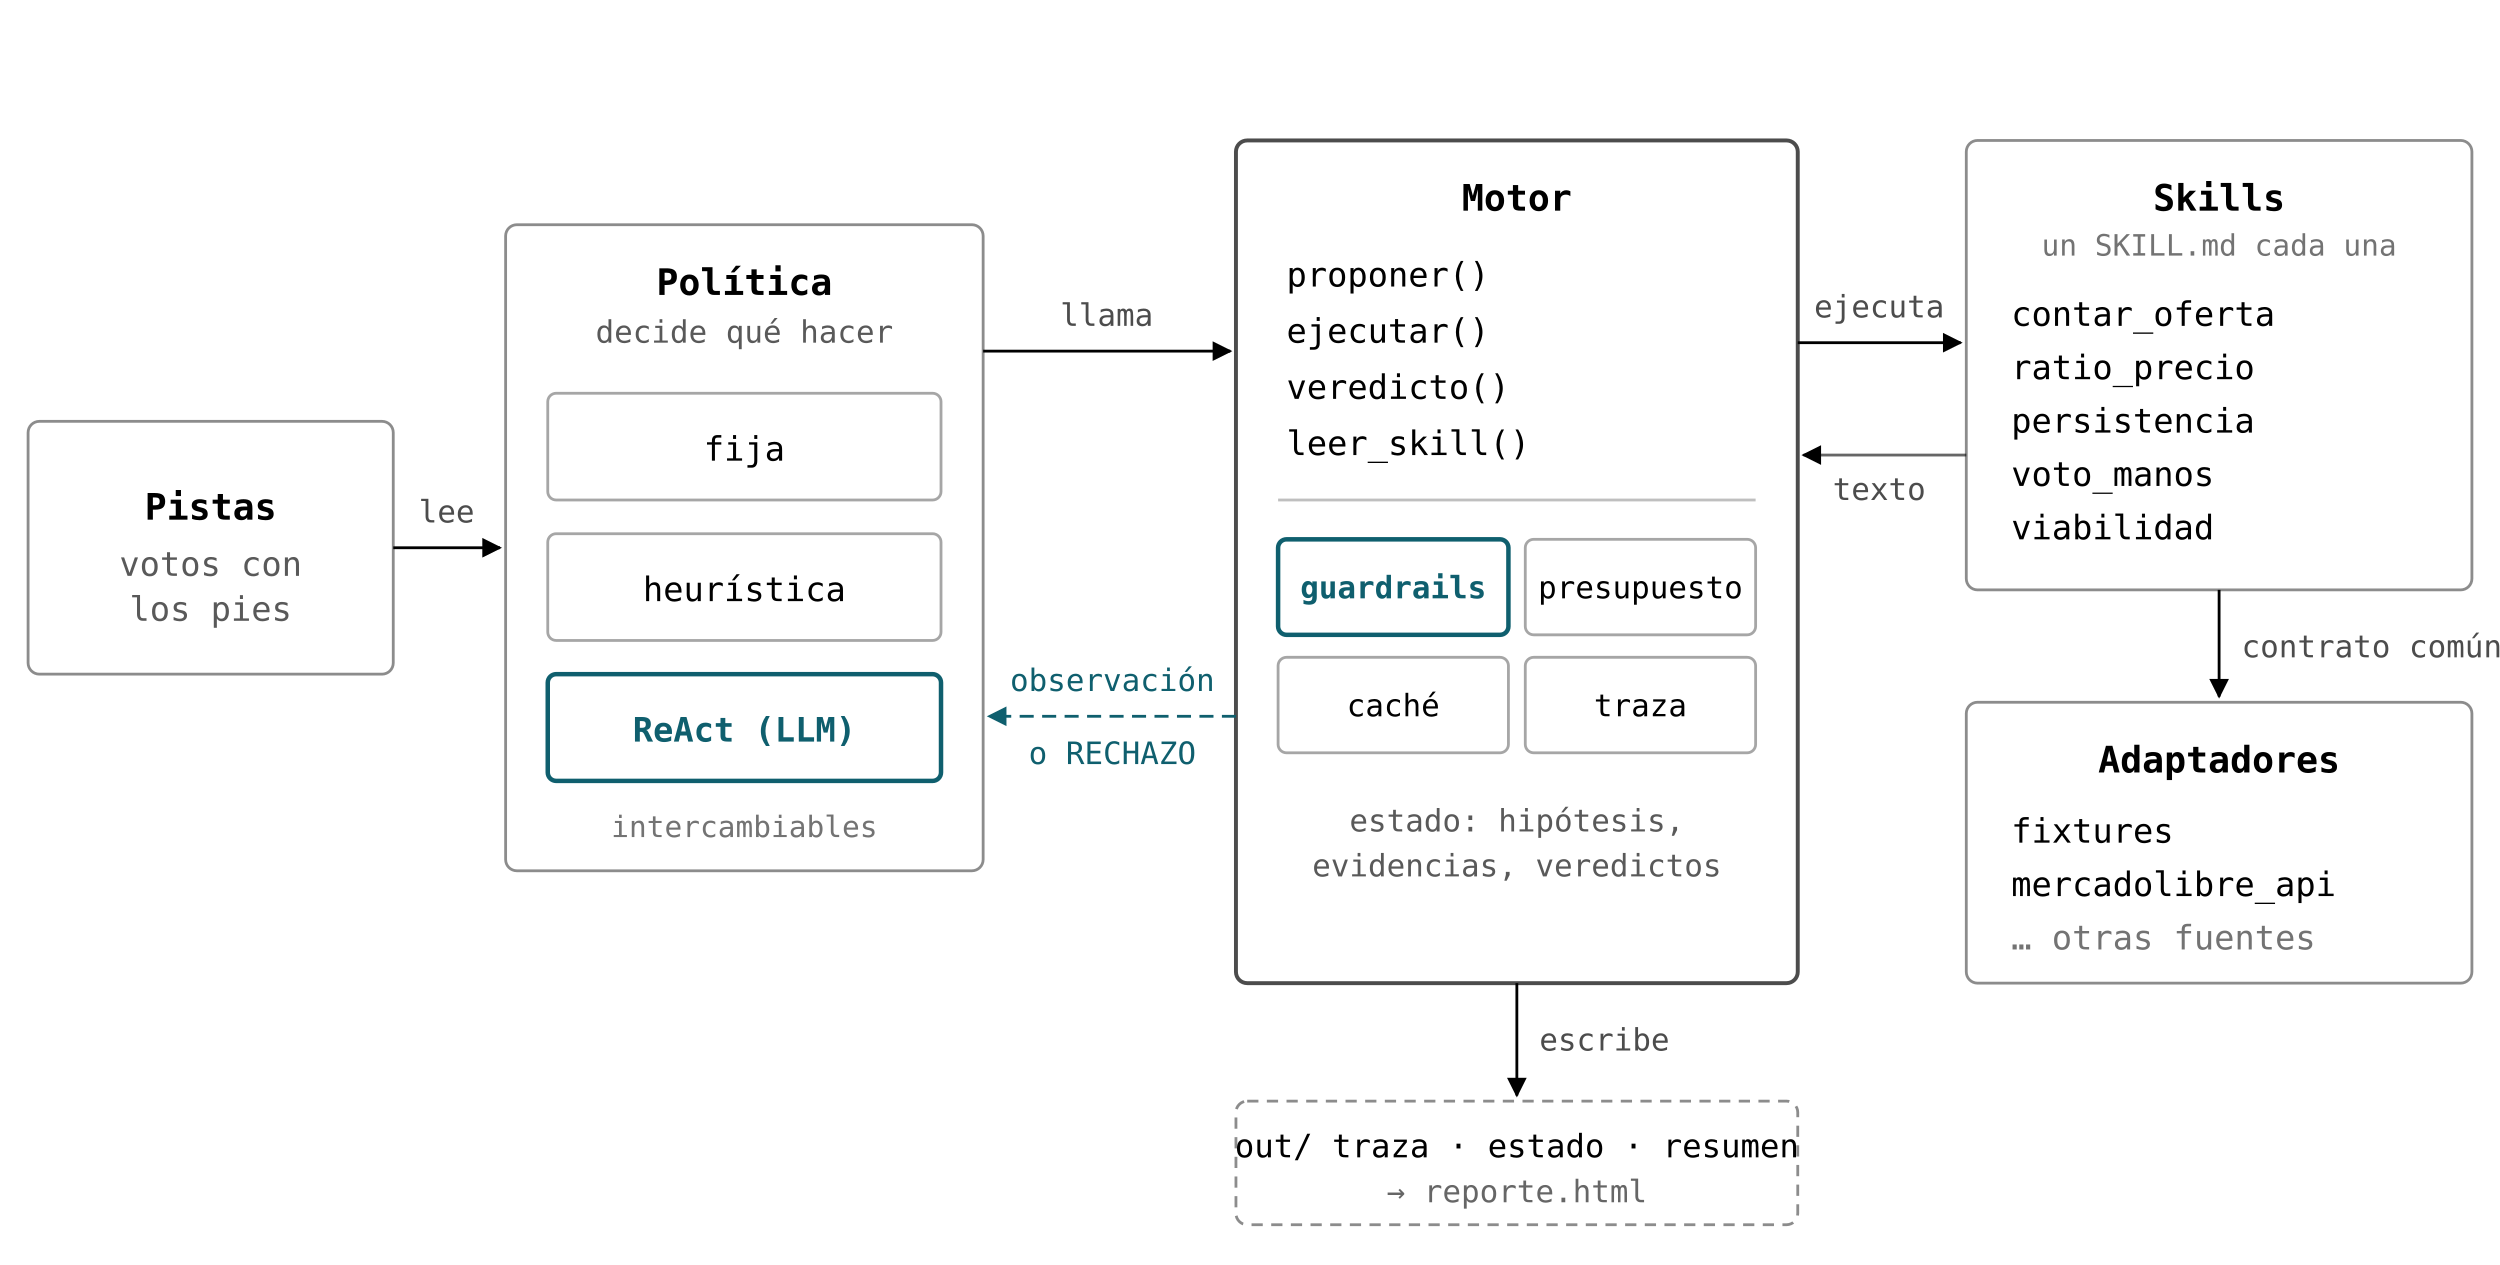
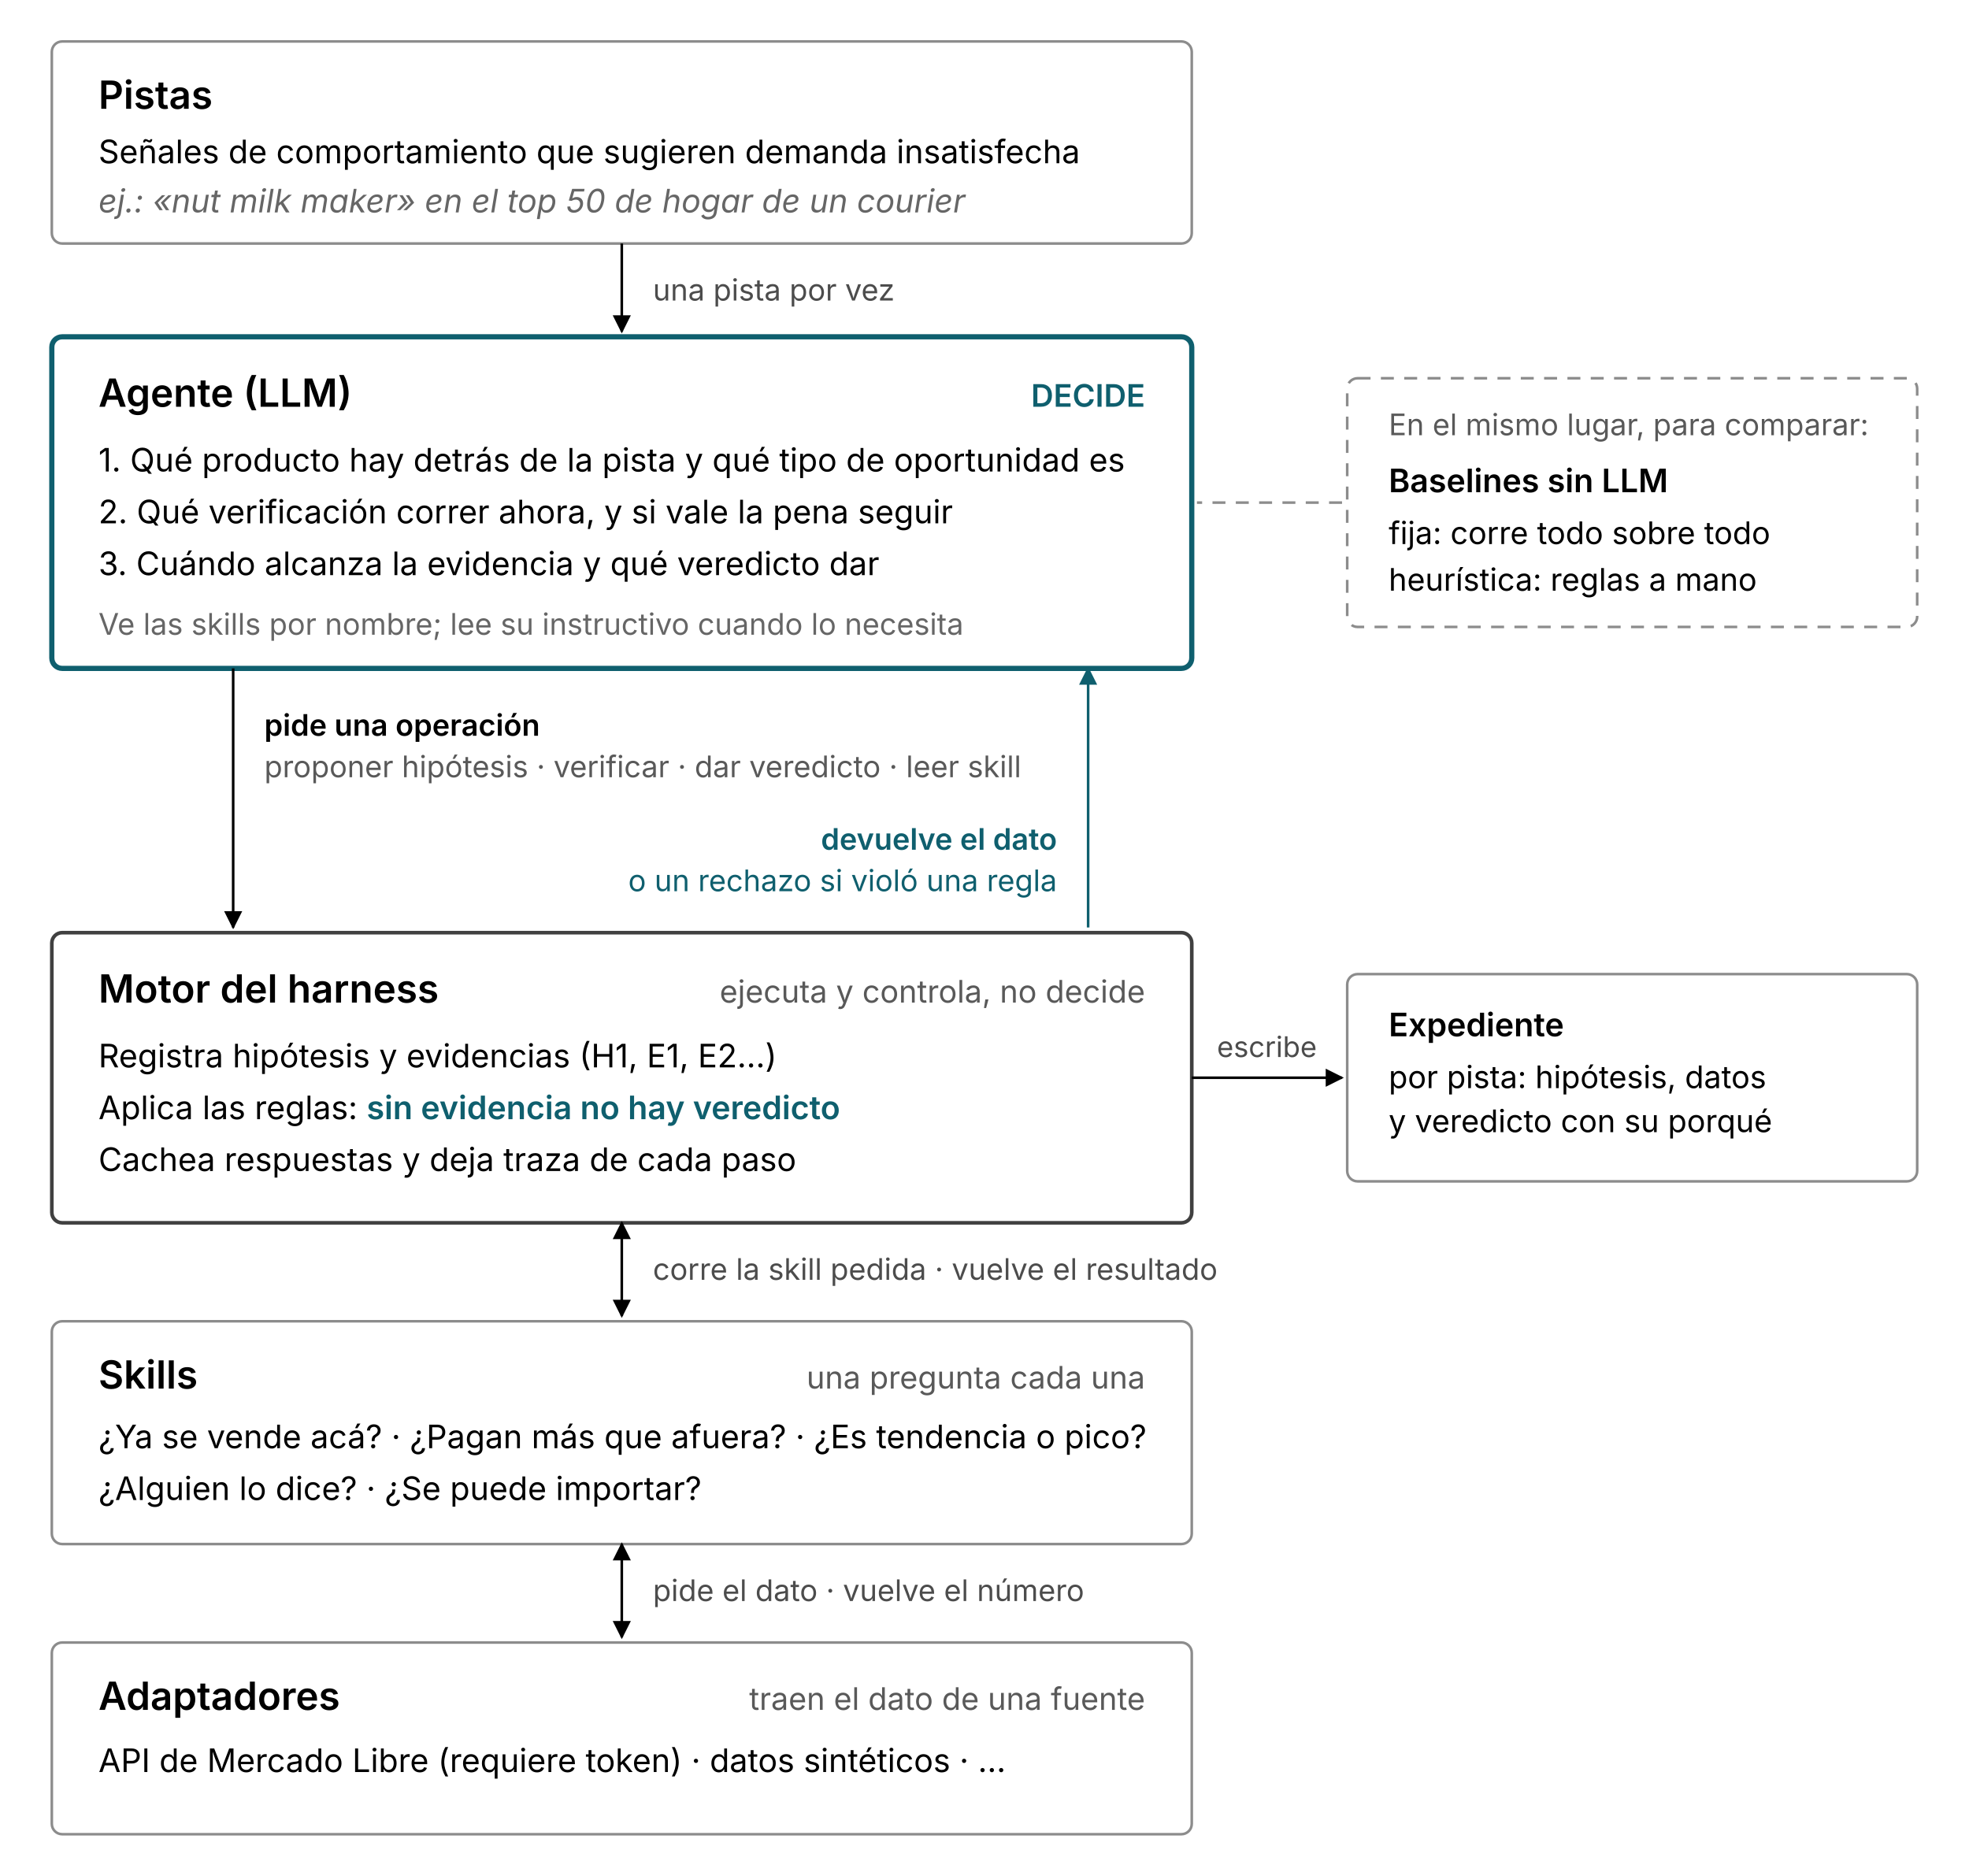
- <svg xmlns="http://www.w3.org/2000/svg" viewBox="0 0 890 450" role="img" aria-label="Arquitectura del harness: una política intercambiable llama a cuatro operaciones del motor; el motor aplica guardrails, presupuesto y caché, ejecuta skills que resuelven en adaptadores de datos, y escribe la traza y el expediente." font-family="IBM Plex Mono, ui-monospace, Menlo, monospace" font-size="12" fill="currentColor">
+ <svg xmlns="http://www.w3.org/2000/svg" viewBox="0 0 760 724" role="img" aria-label="Flujo del harness: las pistas entran al agente, que decide qué producto hay detrás, qué verificar y cuándo dar veredicto. El agente le pide operaciones al motor del harness, que ejecuta, aplica las reglas y devuelve el dato o un rechazo. El motor corre skills, que piden datos a adaptadores de fuentes, y escribe el expediente." font-family="IBM Plex Sans, system-ui, -apple-system, Segoe UI, sans-serif" font-size="12.5" fill="currentColor">
  <defs>
    <marker id="fl" viewBox="0 0 10 10" refX="9" refY="5" markerWidth="7" markerHeight="7" orient="auto-start-reverse">
      <path d="M0,0 L10,5 L0,10 z" fill="currentColor" />
    </marker>
    <marker id="fla" viewBox="0 0 10 10" refX="9" refY="5" markerWidth="7" markerHeight="7" orient="auto-start-reverse">
      <path d="M0,0 L10,5 L0,10 z" style="fill:var(--accent,#0f5f6e)" />
    </marker>
  </defs>
-   <rect x="10" y="150" width="130" height="90" rx="4" style="fill:var(--surface,#fff)" stroke="currentColor" stroke-opacity="0.45" />
-   <text x="75" y="185" text-anchor="middle" font-weight="600" font-size="13">Pistas</text>
-   <text x="75" y="205" text-anchor="middle" fill-opacity="0.65">votos con</text>
-   <text x="75" y="221" text-anchor="middle" fill-opacity="0.65">los pies</text>
-   <rect x="180" y="80" width="170" height="230" rx="4" style="fill:var(--surface,#fff)" stroke="currentColor" stroke-opacity="0.45" />
-   <text x="265" y="105" text-anchor="middle" font-weight="600" font-size="13">Política</text>
-   <text x="265" y="122" text-anchor="middle" fill-opacity="0.65" font-size="11">decide qué hacer</text>
-   <rect x="195" y="140" width="140" height="38" rx="3" fill="none" stroke="currentColor" stroke-opacity="0.35" />
-   <text x="265" y="164" text-anchor="middle">fija</text>
-   <rect x="195" y="190" width="140" height="38" rx="3" fill="none" stroke="currentColor" stroke-opacity="0.35" />
-   <text x="265" y="214" text-anchor="middle">heurística</text>
-   <rect x="195" y="240" width="140" height="38" rx="3" fill="none" style="stroke:var(--accent,#0f5f6e)" stroke-width="1.6" />
-   <text x="265" y="264" text-anchor="middle" style="fill:var(--accent,#0f5f6e)" font-weight="600">ReAct (LLM)</text>
-   <text x="265" y="298" text-anchor="middle" fill-opacity="0.55" font-size="10.5">intercambiables</text>
-   <rect x="440" y="50" width="200" height="300" rx="4" style="fill:var(--surface,#fff)" stroke="currentColor" stroke-opacity="0.7" stroke-width="1.4" />
-   <text x="540" y="75" text-anchor="middle" font-weight="600" font-size="13">Motor</text>
-   <text x="458" y="102">proponer()</text>
-   <text x="458" y="122">ejecutar()</text>
-   <text x="458" y="142">veredicto()</text>
-   <text x="458" y="162">leer_skill()</text>
-   <line x1="455" y1="178" x2="625" y2="178" stroke="currentColor" stroke-opacity="0.25" />
-   <rect x="455" y="192" width="82" height="34" rx="3" fill="none" style="stroke:var(--accent,#0f5f6e)" stroke-width="1.6" />
-   <text x="496" y="213" text-anchor="middle" font-size="11" style="fill:var(--accent,#0f5f6e)" font-weight="600">guardrails</text>
-   <rect x="543" y="192" width="82" height="34" rx="3" fill="none" stroke="currentColor" stroke-opacity="0.35" />
-   <text x="584" y="213" text-anchor="middle" font-size="11">presupuesto</text>
-   <rect x="455" y="234" width="82" height="34" rx="3" fill="none" stroke="currentColor" stroke-opacity="0.35" />
-   <text x="496" y="255" text-anchor="middle" font-size="11">caché</text>
-   <rect x="543" y="234" width="82" height="34" rx="3" fill="none" stroke="currentColor" stroke-opacity="0.35" />
-   <text x="584" y="255" text-anchor="middle" font-size="11">traza</text>
-   <text x="540" y="296" text-anchor="middle" fill-opacity="0.65" font-size="11">estado: hipótesis,</text>
-   <text x="540" y="312" text-anchor="middle" fill-opacity="0.65" font-size="11">evidencias, veredictos</text>
-   <rect x="700" y="50" width="180" height="160" rx="4" style="fill:var(--surface,#fff)" stroke="currentColor" stroke-opacity="0.45" />
-   <text x="790" y="75" text-anchor="middle" font-weight="600" font-size="13">Skills</text>
-   <text x="790" y="91" text-anchor="middle" fill-opacity="0.55" font-size="10.5">un SKILL.md cada una</text>
-   <text x="716" y="116">contar_oferta</text>
-   <text x="716" y="135">ratio_precio</text>
-   <text x="716" y="154">persistencia</text>
-   <text x="716" y="173">voto_manos</text>
-   <text x="716" y="192">viabilidad</text>
-   <rect x="700" y="250" width="180" height="100" rx="4" style="fill:var(--surface,#fff)" stroke="currentColor" stroke-opacity="0.45" />
-   <text x="790" y="275" text-anchor="middle" font-weight="600" font-size="13">Adaptadores</text>
-   <text x="716" y="300">fixtures</text>
-   <text x="716" y="319">mercadolibre_api</text>
-   <text x="716" y="338" fill-opacity="0.55">… otras fuentes</text>
-   <rect x="440" y="392" width="200" height="44" rx="4" fill="none" stroke="currentColor" stroke-opacity="0.45" stroke-dasharray="4 3" />
-   <text x="540" y="412" text-anchor="middle" font-size="11.5">out/ traza · estado · resumen</text>
-   <text x="540" y="428" text-anchor="middle" fill-opacity="0.6" font-size="11">→ reporte.html</text>
-   <line x1="140" y1="195" x2="178" y2="195" stroke="currentColor" marker-end="url(#fl)" />
-   <text x="159" y="186" text-anchor="middle" font-size="11" fill-opacity="0.7">lee</text>
-   <line x1="350" y1="125" x2="438" y2="125" stroke="currentColor" marker-end="url(#fl)" />
-   <text x="394" y="116" text-anchor="middle" font-size="11" fill-opacity="0.7">llama</text>
-   <line x1="440" y1="255" x2="352" y2="255" style="stroke:var(--accent,#0f5f6e)" stroke-dasharray="5 3" marker-end="url(#fla)" />
-   <text x="396" y="246" text-anchor="middle" font-size="11" style="fill:var(--accent,#0f5f6e)">observación</text>
-   <text x="396" y="272" text-anchor="middle" font-size="11" style="fill:var(--accent,#0f5f6e)">o RECHAZO</text>
-   <line x1="640" y1="122" x2="698" y2="122" stroke="currentColor" marker-end="url(#fl)" />
-   <text x="669" y="113" text-anchor="middle" font-size="11" fill-opacity="0.7">ejecuta</text>
-   <line x1="700" y1="162" x2="642" y2="162" stroke="currentColor" stroke-opacity="0.6" marker-end="url(#fl)" />
-   <text x="669" y="178" text-anchor="middle" font-size="11" fill-opacity="0.7">texto</text>
-   <line x1="790" y1="210" x2="790" y2="248" stroke="currentColor" marker-end="url(#fl)" />
-   <text x="798" y="234" font-size="11" fill-opacity="0.7">contrato común</text>
-   <line x1="540" y1="350" x2="540" y2="390" stroke="currentColor" marker-end="url(#fl)" />
-   <text x="548" y="374" font-size="11" fill-opacity="0.7">escribe</text>
+   <rect x="20" y="16" width="440" height="78" rx="4" style="fill:var(--surface,#fff)" stroke="currentColor" stroke-opacity="0.45" />
+   <text x="38" y="42" font-weight="600" font-size="15">Pistas</text>
+   <text x="38" y="63">Señales de comportamiento que sugieren demanda insatisfecha</text>
+   <text x="38" y="82" font-style="italic" fill-opacity="0.6">ej.: «nut milk maker» en el top 50 de hogar de un courier</text>
+   <line x1="240" y1="94" x2="240" y2="128" stroke="currentColor" marker-end="url(#fl)" />
+   <text x="252" y="116" font-size="11.5" fill-opacity="0.7">una pista por vez</text>
+   <rect x="20" y="130" width="440" height="128" rx="4" style="fill:var(--surface,#fff);stroke:var(--accent,#0f5f6e)" stroke-width="2" />
+   <text x="38" y="157" font-weight="600" font-size="15">Agente (LLM)</text>
+   <text x="442" y="157" text-anchor="end" font-weight="600" font-size="12" style="fill:var(--accent,#0f5f6e)">DECIDE</text>
+   <text x="38" y="182">1. Qué producto hay detrás de la pista y qué tipo de oportunidad es</text>
+   <text x="38" y="202">2. Qué verificación correr ahora, y si vale la pena seguir</text>
+   <text x="38" y="222">3. Cuándo alcanza la evidencia y qué veredicto dar</text>
+   <text x="38" y="245" font-size="11.5" fill-opacity="0.6">Ve las skills por nombre; lee su instructivo cuando lo necesita</text>
+   <rect x="520" y="146" width="220" height="96" rx="4" fill="none" stroke="currentColor" stroke-opacity="0.45" stroke-dasharray="5 4" />
+   <text x="536" y="168" font-size="11.5" fill-opacity="0.65">En el mismo lugar, para comparar:</text>
+   <text x="536" y="190" font-weight="600">Baselines sin LLM</text>
+   <text x="536" y="210" font-size="12">fija: corre todo sobre todo</text>
+   <text x="536" y="228" font-size="12">heurística: reglas a mano</text>
+   <line x1="518" y1="194" x2="462" y2="194" stroke="currentColor" stroke-opacity="0.45" stroke-dasharray="5 4" />
+   <line x1="90" y1="258" x2="90" y2="358" stroke="currentColor" marker-end="url(#fl)" />
+   <text x="102" y="284" font-size="11.5" font-weight="600">pide una operación</text>
+   <text x="102" y="300" font-size="11.5" fill-opacity="0.65">proponer hipótesis · verificar · dar veredicto · leer skill</text>
+   <line x1="420" y1="358" x2="420" y2="258" style="stroke:var(--accent,#0f5f6e)" marker-end="url(#fla)" />
+   <text x="408" y="328" text-anchor="end" font-size="11.5" font-weight="600" style="fill:var(--accent,#0f5f6e)">devuelve el dato</text>
+   <text x="408" y="344" text-anchor="end" font-size="11.5" style="fill:var(--accent,#0f5f6e)">o un rechazo si violó una regla</text>
+   <rect x="20" y="360" width="440" height="112" rx="4" style="fill:var(--surface,#fff)" stroke="currentColor" stroke-opacity="0.75" stroke-width="1.4" />
+   <text x="38" y="387" font-weight="600" font-size="15">Motor del harness</text>
+   <text x="442" y="387" text-anchor="end" font-size="12" fill-opacity="0.65">ejecuta y controla, no decide</text>
+   <text x="38" y="412">Registra hipótesis y evidencias (H1, E1, E2…)</text>
+   <text x="38" y="432">Aplica las reglas: <tspan font-weight="600" style="fill:var(--accent,#0f5f6e)">sin evidencia no hay veredicto</tspan>
+   </text>
+   <text x="38" y="452">Cachea respuestas y deja traza de cada paso</text>
+   <rect x="520" y="376" width="220" height="80" rx="4" fill="none" stroke="currentColor" stroke-opacity="0.45" />
+   <text x="536" y="400" font-weight="600">Expediente</text>
+   <text x="536" y="420" font-size="12">por pista: hipótesis, datos</text>
+   <text x="536" y="437" font-size="12">y veredicto con su porqué</text>
+   <line x1="460" y1="416" x2="518" y2="416" stroke="currentColor" marker-end="url(#fl)" />
+   <text x="489" y="408" text-anchor="middle" font-size="11" fill-opacity="0.7">escribe</text>
+   <line x1="240" y1="472" x2="240" y2="508" stroke="currentColor" marker-start="url(#fl)" marker-end="url(#fl)" />
+   <text x="252" y="494" font-size="11.5" fill-opacity="0.7">corre la skill pedida · vuelve el resultado</text>
+   <rect x="20" y="510" width="440" height="86" rx="4" style="fill:var(--surface,#fff)" stroke="currentColor" stroke-opacity="0.45" />
+   <text x="38" y="536" font-weight="600" font-size="15">Skills</text>
+   <text x="442" y="536" text-anchor="end" font-size="12" fill-opacity="0.65">una pregunta cada una</text>
+   <text x="38" y="559">¿Ya se vende acá? · ¿Pagan más que afuera? · ¿Es tendencia o pico?</text>
+   <text x="38" y="579">¿Alguien lo dice? · ¿Se puede importar?</text>
+   <line x1="240" y1="596" x2="240" y2="632" stroke="currentColor" marker-start="url(#fl)" marker-end="url(#fl)" />
+   <text x="252" y="618" font-size="11.5" fill-opacity="0.7">pide el dato · vuelve el número</text>
+   <rect x="20" y="634" width="440" height="74" rx="4" style="fill:var(--surface,#fff)" stroke="currentColor" stroke-opacity="0.45" />
+   <text x="38" y="660" font-weight="600" font-size="15">Adaptadores</text>
+   <text x="442" y="660" text-anchor="end" font-size="12" fill-opacity="0.65">traen el dato de una fuente</text>
+   <text x="38" y="684">API de Mercado Libre (requiere token) · datos sintéticos · …</text>
</svg>
